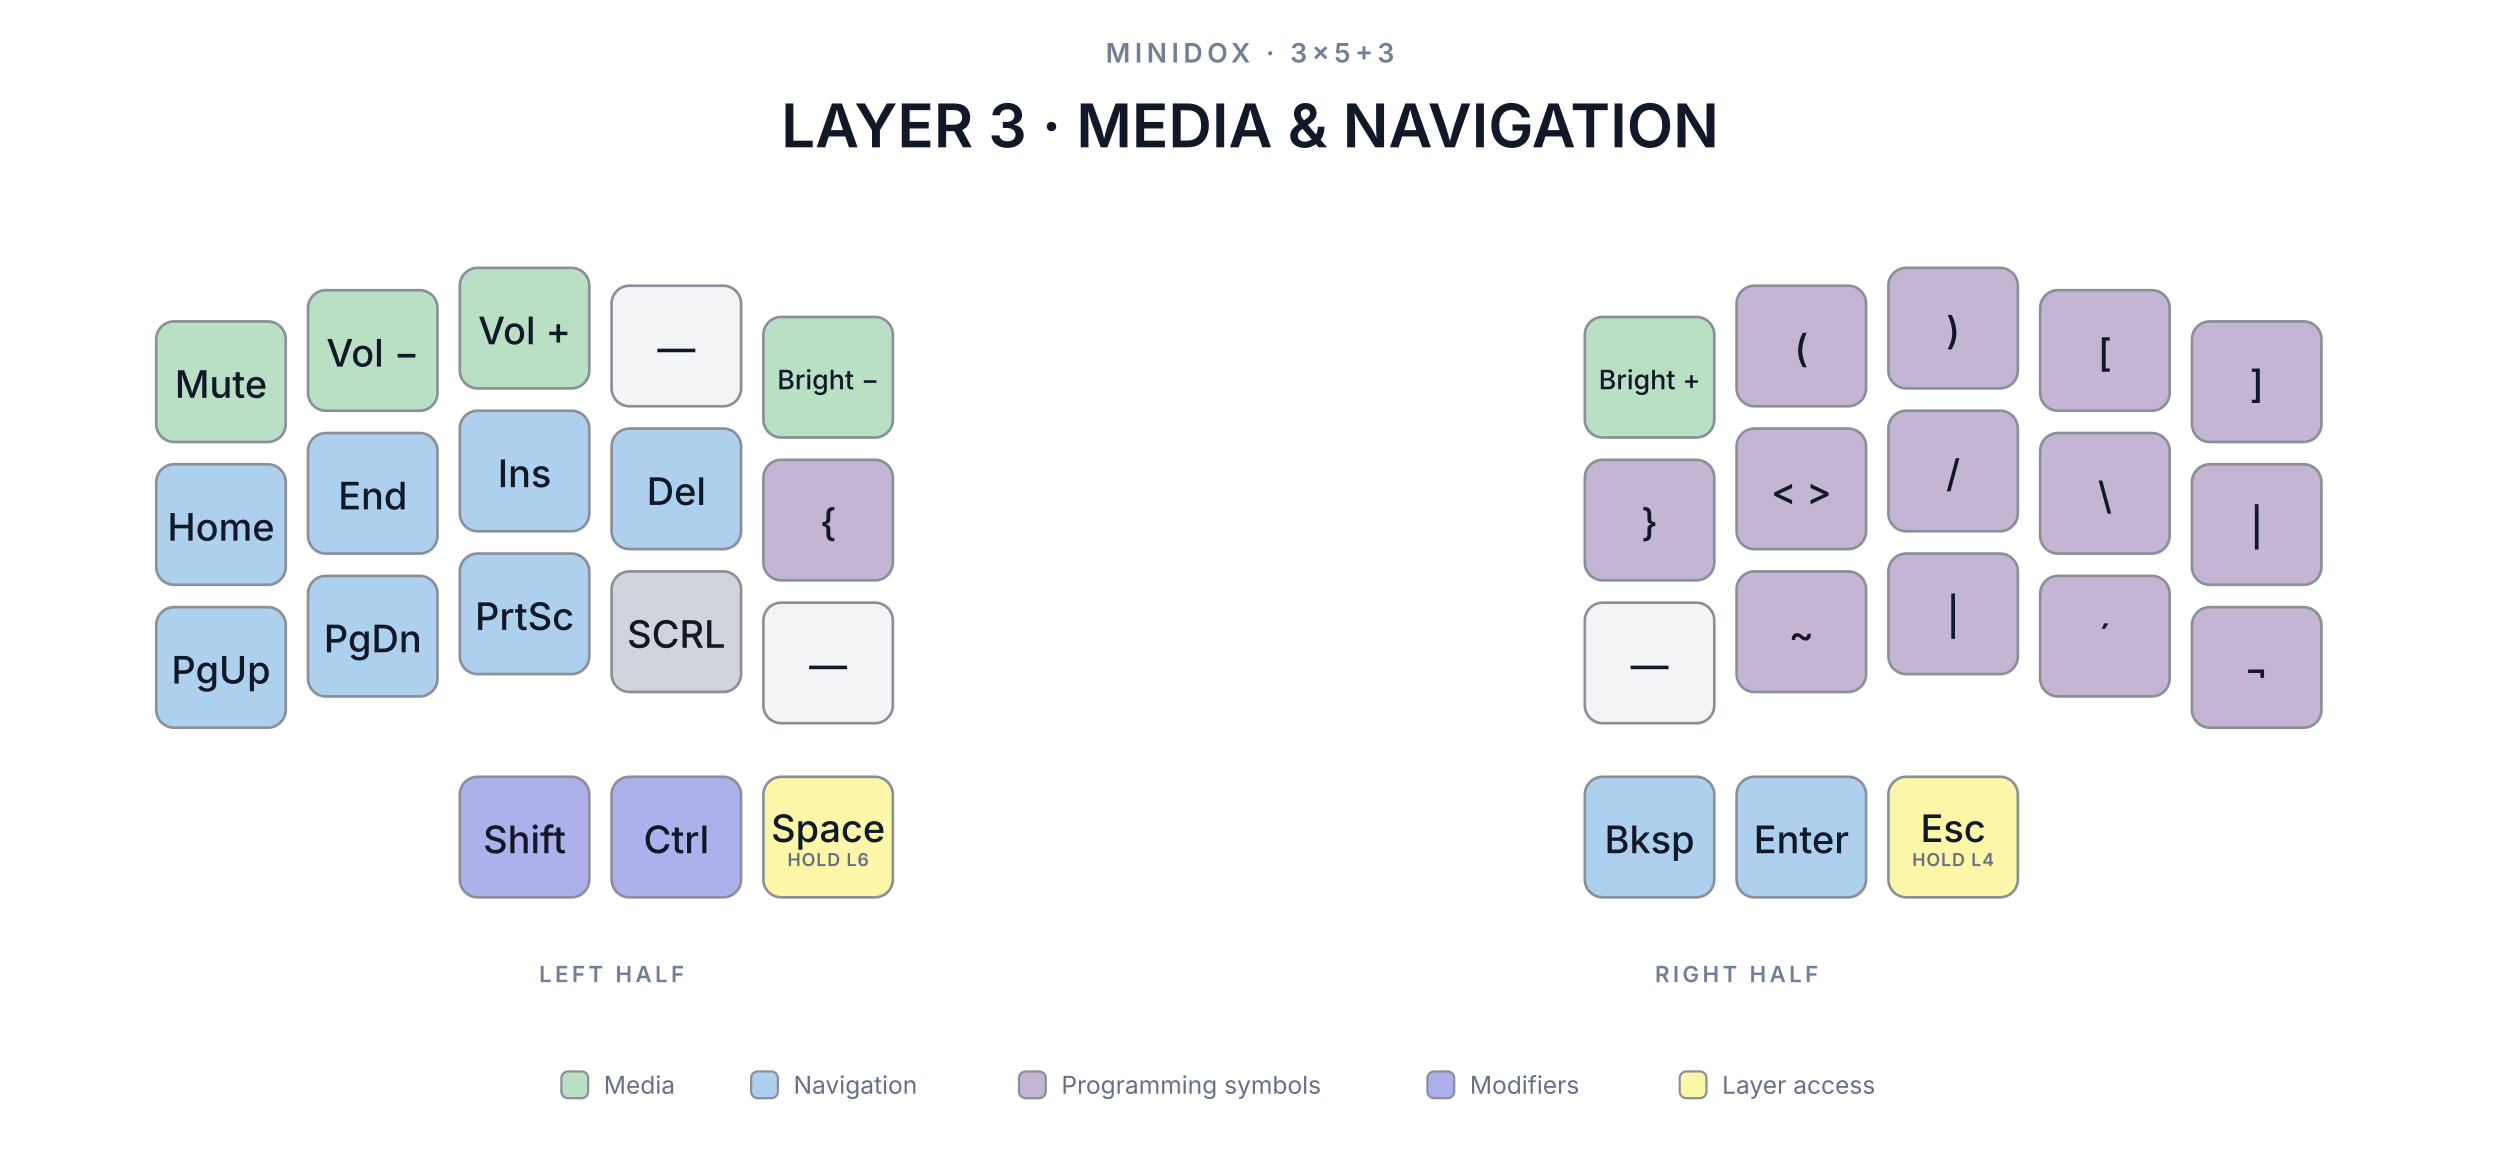
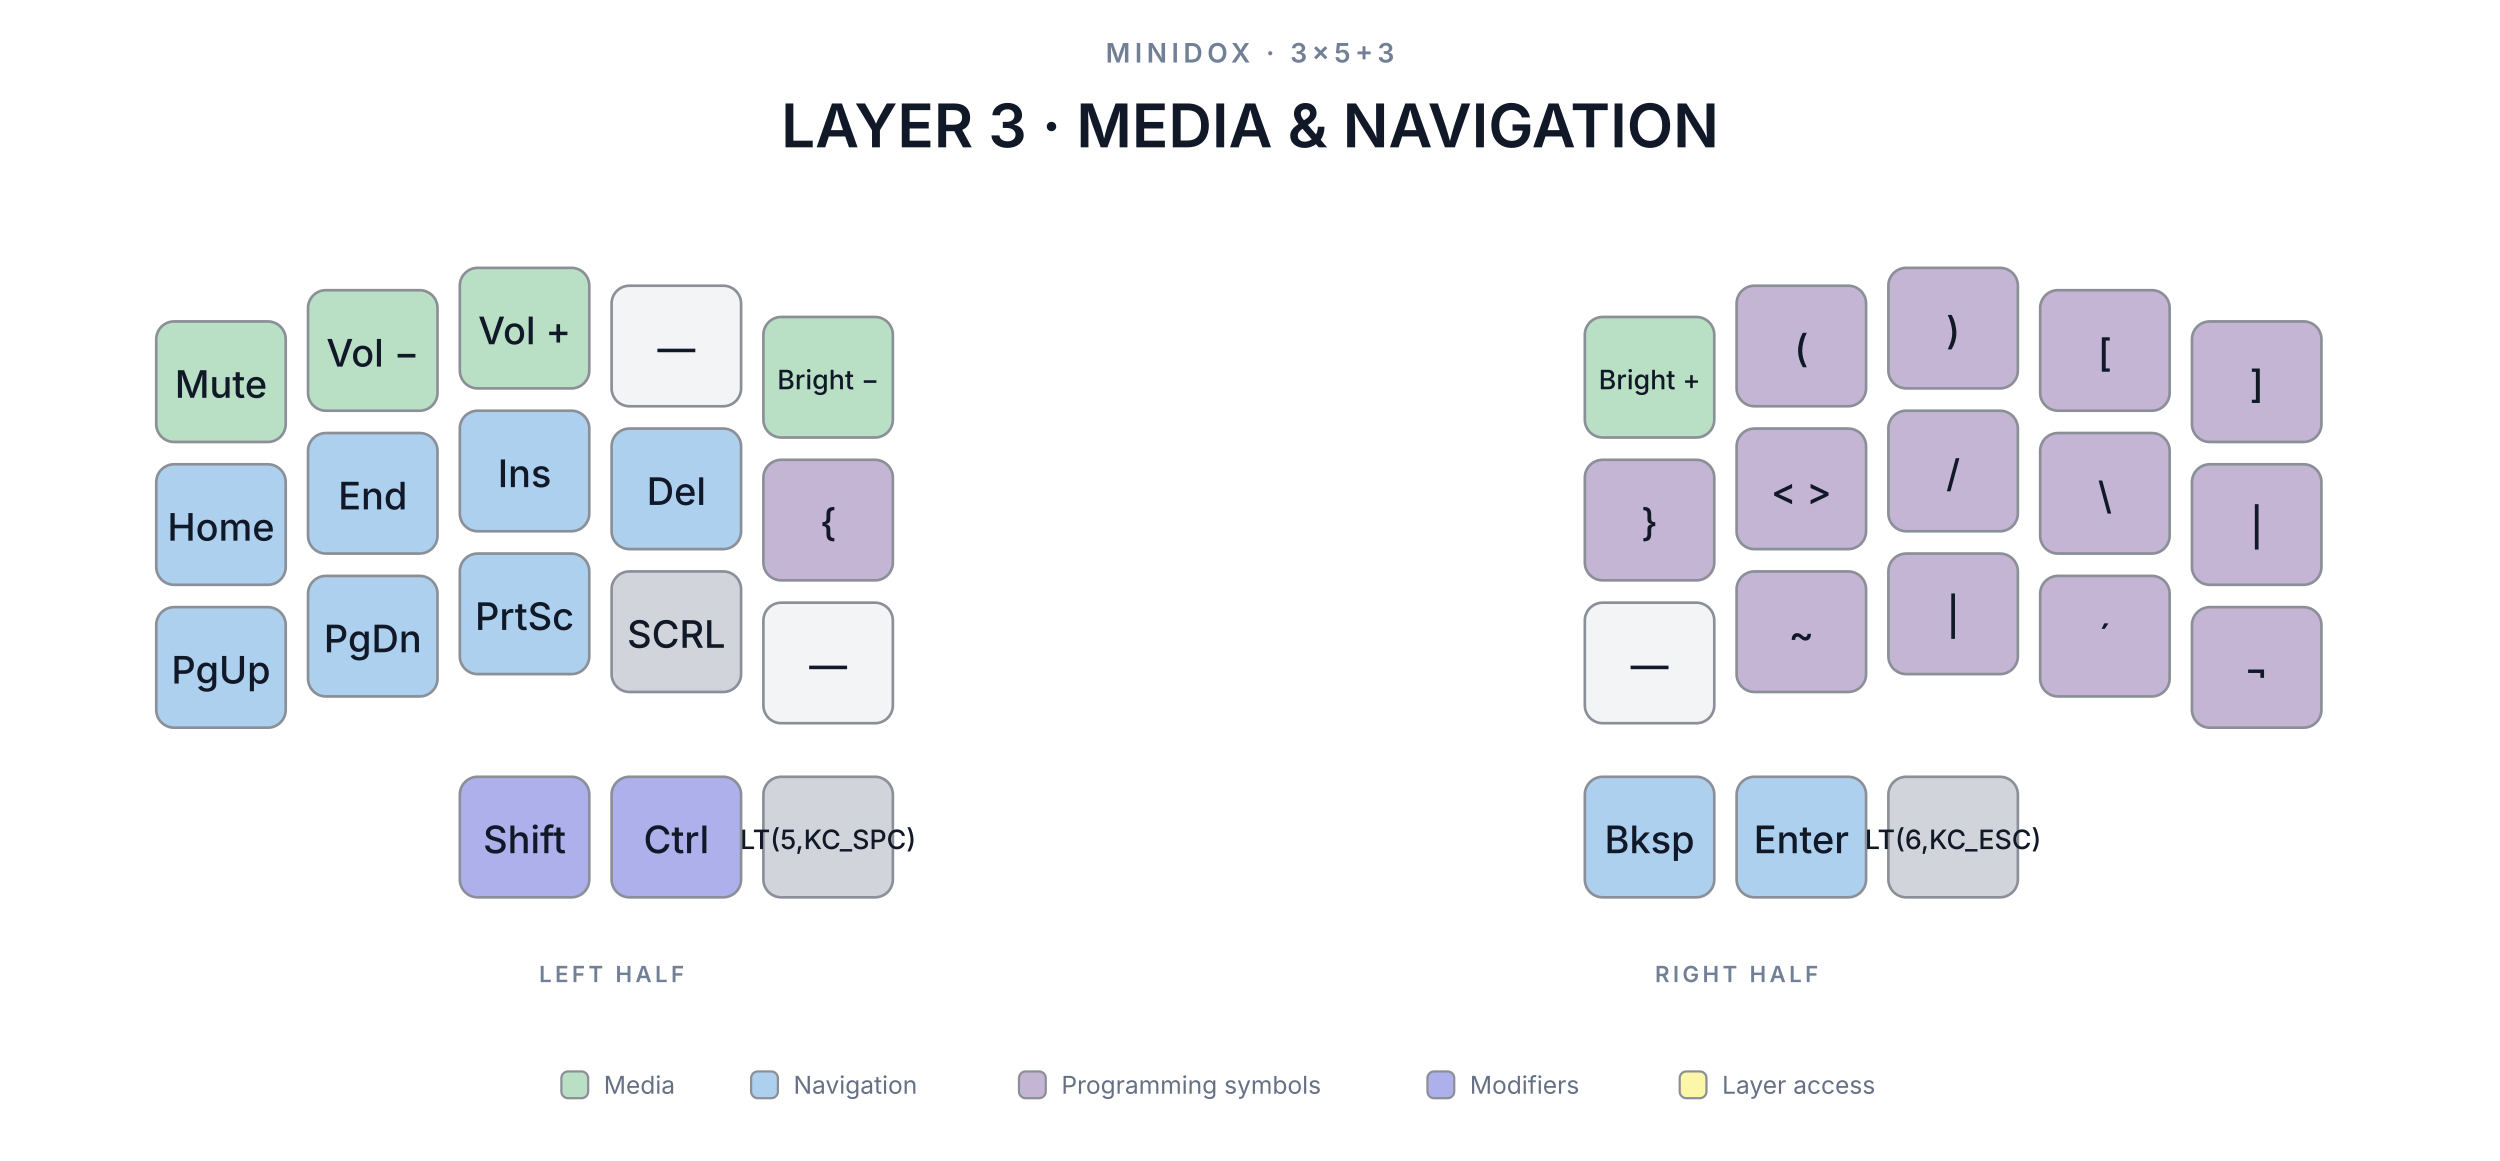
<svg xmlns="http://www.w3.org/2000/svg" viewBox="0 0 1120 520" role="img" aria-labelledby="layer-3-title layer-3-description">
  <style>
    text { font-family: Inter, ui-sans-serif, system-ui, -apple-system, BlinkMacSystemFont, "Segoe UI", sans-serif; fill: #111827; }
    .kicker { font-size: 12px; font-weight: 600; letter-spacing: 2px; text-anchor: middle; fill: #718096; }
    .title { font-size: 27px; font-weight: 600; text-anchor: middle; }
    .key-label { font-weight: 500; text-anchor: middle; dominant-baseline: middle; }
    .key-sub { font-size: 8px; font-weight: 600; letter-spacing: 0.4px; text-anchor: middle; fill: #667085; }
    .half-label { font-size: 10px; font-weight: 600; letter-spacing: 1.5px; text-anchor: middle; fill: #718096; }
    .legend-label { font-size: 11px; fill: #667085; }
  </style>
  <text x="560" y="28" class="kicker">MINIDOX · 3×5+3</text>
  <text x="560" y="66" class="title">LAYER 3 · MEDIA &amp; NAVIGATION</text>
  <rect x="70" y="144" width="58" height="54" rx="8" fill="#b9dfc5" stroke="#8b8f97" stroke-width="1.2" />
  <text x="99.0" y="172.0" class="key-label" font-size="17">Mute</text>
  <rect x="710" y="142" width="58" height="54" rx="8" fill="#b9dfc5" stroke="#8b8f97" stroke-width="1.2" />
  <text x="739.0" y="170.0" class="key-label" font-size="12">Bright +</text>
  <rect x="138" y="130" width="58" height="54" rx="8" fill="#b9dfc5" stroke="#8b8f97" stroke-width="1.2" />
  <text x="167.0" y="158.0" class="key-label" font-size="17">Vol −</text>
  <rect x="778" y="128" width="58" height="54" rx="8" fill="#c4b5d4" stroke="#8b8f97" stroke-width="1.2" />
  <text x="807.0" y="156.0" class="key-label" font-size="17">(</text>
  <rect x="206" y="120" width="58" height="54" rx="8" fill="#b9dfc5" stroke="#8b8f97" stroke-width="1.2" />
  <text x="235.0" y="148.0" class="key-label" font-size="17">Vol +</text>
  <rect x="846" y="120" width="58" height="54" rx="8" fill="#c4b5d4" stroke="#8b8f97" stroke-width="1.2" />
  <text x="875.0" y="148.0" class="key-label" font-size="17">)</text>
  <rect x="274" y="128" width="58" height="54" rx="8" fill="#f3f4f6" stroke="#8b8f97" stroke-width="1.2" />
  <text x="303.0" y="156.0" class="key-label" font-size="17">—</text>
  <rect x="914" y="130" width="58" height="54" rx="8" fill="#c4b5d4" stroke="#8b8f97" stroke-width="1.2" />
  <text x="943.0" y="158.0" class="key-label" font-size="17">[</text>
  <rect x="342" y="142" width="58" height="54" rx="8" fill="#b9dfc5" stroke="#8b8f97" stroke-width="1.2" />
  <text x="371.0" y="170.0" class="key-label" font-size="12">Bright −</text>
  <rect x="982" y="144" width="58" height="54" rx="8" fill="#c4b5d4" stroke="#8b8f97" stroke-width="1.2" />
  <text x="1011.0" y="172.0" class="key-label" font-size="17">]</text>
  <rect x="70" y="208" width="58" height="54" rx="8" fill="#acd0ed" stroke="#8b8f97" stroke-width="1.2" />
  <text x="99.0" y="236.0" class="key-label" font-size="17">Home</text>
  <rect x="710" y="206" width="58" height="54" rx="8" fill="#c4b5d4" stroke="#8b8f97" stroke-width="1.2" />
  <text x="739.0" y="234.0" class="key-label" font-size="17">}</text>
  <rect x="138" y="194" width="58" height="54" rx="8" fill="#acd0ed" stroke="#8b8f97" stroke-width="1.2" />
  <text x="167.0" y="222.0" class="key-label" font-size="17">End</text>
  <rect x="778" y="192" width="58" height="54" rx="8" fill="#c4b5d4" stroke="#8b8f97" stroke-width="1.2" />
  <text x="807.0" y="220.0" class="key-label" font-size="17">&lt; &gt;</text>
  <rect x="206" y="184" width="58" height="54" rx="8" fill="#acd0ed" stroke="#8b8f97" stroke-width="1.2" />
  <text x="235.0" y="212.0" class="key-label" font-size="17">Ins</text>
  <rect x="846" y="184" width="58" height="54" rx="8" fill="#c4b5d4" stroke="#8b8f97" stroke-width="1.2" />
  <text x="875.0" y="212.0" class="key-label" font-size="17">/</text>
  <rect x="274" y="192" width="58" height="54" rx="8" fill="#acd0ed" stroke="#8b8f97" stroke-width="1.2" />
  <text x="303.0" y="220.0" class="key-label" font-size="17">Del</text>
  <rect x="914" y="194" width="58" height="54" rx="8" fill="#c4b5d4" stroke="#8b8f97" stroke-width="1.2" />
  <text x="943.0" y="222.0" class="key-label" font-size="17">\</text>
  <rect x="342" y="206" width="58" height="54" rx="8" fill="#c4b5d4" stroke="#8b8f97" stroke-width="1.2" />
  <text x="371.0" y="234.0" class="key-label" font-size="17">{</text>
  <rect x="982" y="208" width="58" height="54" rx="8" fill="#c4b5d4" stroke="#8b8f97" stroke-width="1.2" />
  <text x="1011.0" y="236.0" class="key-label" font-size="17">|</text>
  <rect x="70" y="272" width="58" height="54" rx="8" fill="#acd0ed" stroke="#8b8f97" stroke-width="1.2" />
  <text x="99.0" y="300.0" class="key-label" font-size="17">PgUp</text>
  <rect x="710" y="270" width="58" height="54" rx="8" fill="#f3f4f6" stroke="#8b8f97" stroke-width="1.2" />
  <text x="739.0" y="298.0" class="key-label" font-size="17">—</text>
  <rect x="138" y="258" width="58" height="54" rx="8" fill="#acd0ed" stroke="#8b8f97" stroke-width="1.2" />
  <text x="167.0" y="286.0" class="key-label" font-size="17">PgDn</text>
  <rect x="778" y="256" width="58" height="54" rx="8" fill="#c4b5d4" stroke="#8b8f97" stroke-width="1.2" />
  <text x="807.0" y="284.0" class="key-label" font-size="17">~</text>
  <rect x="206" y="248" width="58" height="54" rx="8" fill="#acd0ed" stroke="#8b8f97" stroke-width="1.2" />
  <text x="235.0" y="276.0" class="key-label" font-size="17">PrtSc</text>
  <rect x="846" y="248" width="58" height="54" rx="8" fill="#c4b5d4" stroke="#8b8f97" stroke-width="1.2" />
  <text x="875.0" y="276.0" class="key-label" font-size="17">|</text>
  <rect x="274" y="256" width="58" height="54" rx="8" fill="#d1d5db" stroke="#8b8f97" stroke-width="1.2" />
  <text x="303.0" y="284.0" class="key-label" font-size="17">SCRL</text>
  <rect x="914" y="258" width="58" height="54" rx="8" fill="#c4b5d4" stroke="#8b8f97" stroke-width="1.2" />
  <text x="943.0" y="286.0" class="key-label" font-size="17">´</text>
  <rect x="342" y="270" width="58" height="54" rx="8" fill="#f3f4f6" stroke="#8b8f97" stroke-width="1.2" />
  <text x="371.0" y="298.0" class="key-label" font-size="17">—</text>
  <rect x="982" y="272" width="58" height="54" rx="8" fill="#c4b5d4" stroke="#8b8f97" stroke-width="1.2" />
  <text x="1011.0" y="300.0" class="key-label" font-size="17">¬</text>
  <rect x="206" y="348" width="58" height="54" rx="8" fill="#aeb0ec" stroke="#8b8f97" stroke-width="1.2" />
  <text x="235.0" y="376.0" class="key-label" font-size="17">Shift</text>
  <rect x="274" y="348" width="58" height="54" rx="8" fill="#aeb0ec" stroke="#8b8f97" stroke-width="1.2" />
  <text x="303.0" y="376.0" class="key-label" font-size="17">Ctrl</text>
-   <rect x="342" y="348" width="58" height="54" rx="8" fill="#fcf7a8" stroke="#8b8f97" stroke-width="1.2" />
-   <text x="371.0" y="371.0" class="key-label" font-size="17">Space</text>
-   <text x="371.0" y="388.0" class="key-sub">HOLD L6</text>
+   <rect x="342" y="348" width="58" height="54" rx="8" fill="#d1d5db" stroke="#8b8f97" stroke-width="1.2" />
+   <text x="371.0" y="376.0" class="key-label" font-size="12">LT(5,KC_SPC)</text>
  <rect x="710" y="348" width="58" height="54" rx="8" fill="#acd0ed" stroke="#8b8f97" stroke-width="1.2" />
  <text x="739.0" y="376.0" class="key-label" font-size="17">Bksp</text>
  <rect x="778" y="348" width="58" height="54" rx="8" fill="#acd0ed" stroke="#8b8f97" stroke-width="1.2" />
  <text x="807.0" y="376.0" class="key-label" font-size="17">Enter</text>
-   <rect x="846" y="348" width="58" height="54" rx="8" fill="#fcf7a8" stroke="#8b8f97" stroke-width="1.2" />
-   <text x="875.0" y="371.0" class="key-label" font-size="17">Esc</text>
-   <text x="875.0" y="388.0" class="key-sub">HOLD L4</text>
+   <rect x="846" y="348" width="58" height="54" rx="8" fill="#d1d5db" stroke="#8b8f97" stroke-width="1.2" />
+   <text x="875.0" y="376.0" class="key-label" font-size="12">LT(6,KC_ESC)</text>
  <text x="274" y="440" class="half-label">LEFT HALF</text>
  <text x="778" y="440" class="half-label">RIGHT HALF</text>
  <rect x="251.5" y="480" width="12" height="12" rx="3" fill="#b9dfc5" stroke="#8b8f97" stroke-width="1" />
  <text x="270.5" y="490" class="legend-label">Media</text>
  <rect x="336.5" y="480" width="12" height="12" rx="3" fill="#acd0ed" stroke="#8b8f97" stroke-width="1" />
  <text x="355.5" y="490" class="legend-label">Navigation</text>
  <rect x="456.5" y="480" width="12" height="12" rx="3" fill="#c4b5d4" stroke="#8b8f97" stroke-width="1" />
  <text x="475.5" y="490" class="legend-label">Programming symbols</text>
  <rect x="639.5" y="480" width="12" height="12" rx="3" fill="#aeb0ec" stroke="#8b8f97" stroke-width="1" />
  <text x="658.5" y="490" class="legend-label">Modifiers</text>
  <rect x="752.5" y="480" width="12" height="12" rx="3" fill="#fcf7a8" stroke="#8b8f97" stroke-width="1" />
  <text x="771.5" y="490" class="legend-label">Layer access</text>
</svg>
